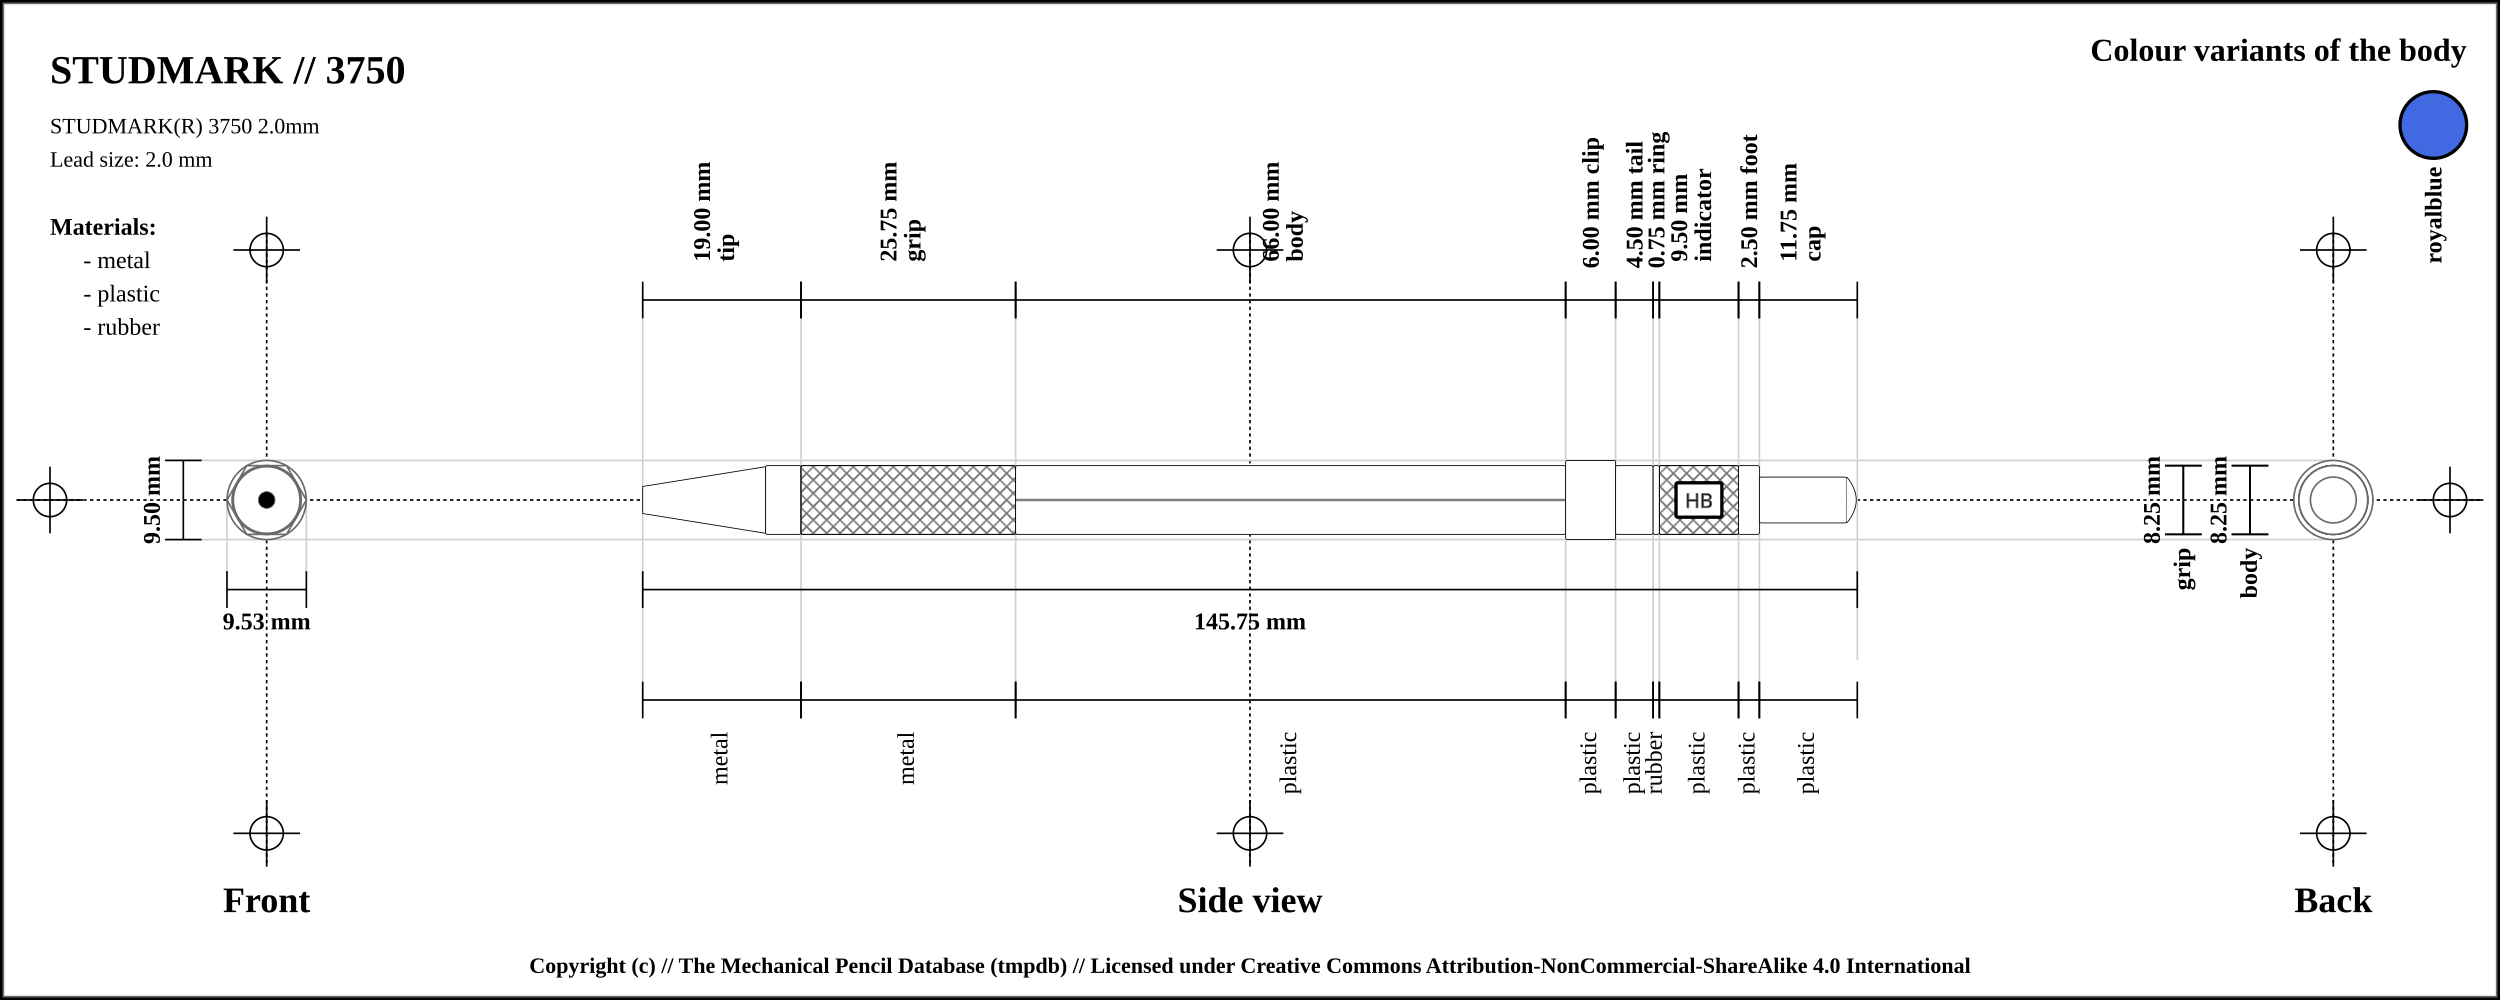
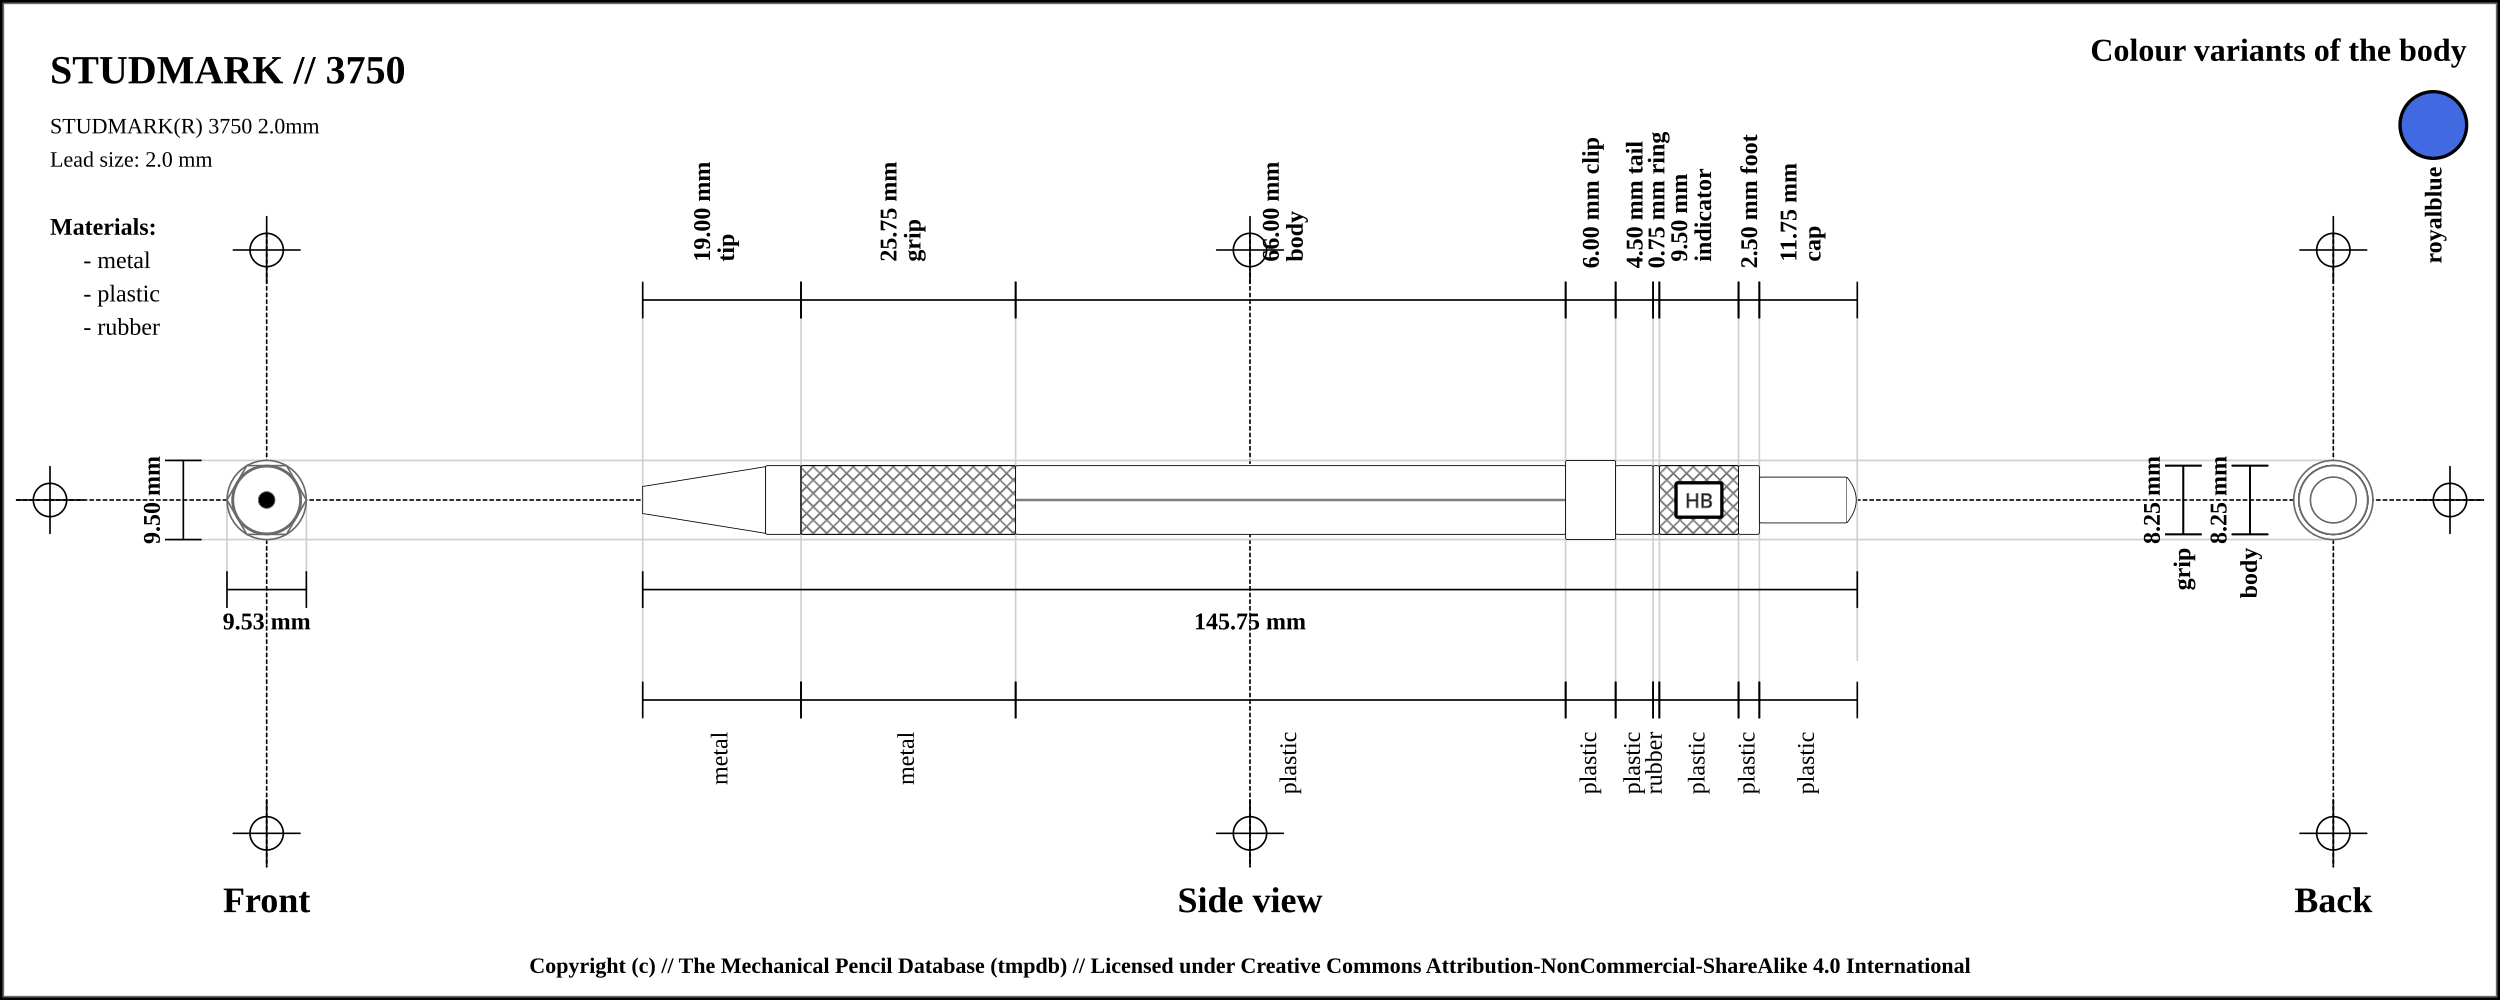
<svg xmlns="http://www.w3.org/2000/svg" width="1500" height="600">
  <pattern id="diagonalHatch" patternUnits="userSpaceOnUse" width="8" height="8">
    <rect width="6" height="6" fill="none" />
    <path stroke="dimgray" stroke-linecap="round" stroke-width="1" d="M 4,4 L 8,8" />
    <path stroke="dimgray" stroke-linecap="round" stroke-width="1" d="M 4,4 L 0,8" />
    <path stroke="gray" stroke-linecap="round" stroke-width="1" d="M 4,4 L 8,0" />
    <path stroke="gray" stroke-linecap="round" stroke-width="1" d="M 4,4 L 0,0" />
  </pattern>
  <rect x="0" y="0" width="1500" height="600" fill="white" stroke="black" stroke-width="4" />
  <rect x="2" y="2" width="1496" height="596" fill="white" stroke="dimgray" stroke-width="1" />
-   <line x1="10" y1="300" x2="1490" y2="300" stroke="#000000" stroke-dasharray="2" stroke-width="1" />
-   <line x1="10" y1="300" x2="50" y2="300" stroke="#000000" stroke-width="1" />
-   <line x1="30" y1="280" x2="30" y2="320" stroke="#000000" stroke-width="1" />
+   <line x1="10" y1="300" x2="1490" y2="300" stroke-linecap="round" stroke="#000000" stroke-dasharray="2" stroke-width="1" />
+   <line x1="10" y1="300" x2="50" y2="300" stroke-linecap="round" stroke="#000000" stroke-width="1" />
+   <line x1="30" y1="280" x2="30" y2="320" stroke="#000000" stroke-linecap="round" stroke-width="1" />
  <circle r="10" cx="30" cy="300" fill="none" stroke="#000000" stroke-width="1" />
-   <line x1="1450" y1="300" x2="1490" y2="300" stroke="#000000" stroke-width="1" />
-   <line x1="1470" y1="280" x2="1470" y2="320" stroke="#000000" stroke-width="1" />
+   <line x1="1450" y1="300" x2="1490" y2="300" stroke-linecap="round" stroke="#000000" stroke-width="1" />
+   <line x1="1470" y1="280" x2="1470" y2="320" stroke="#000000" stroke-linecap="round" stroke-width="1" />
  <circle r="10" cx="1470" cy="300" fill="none" stroke="#000000" stroke-width="1" />
-   <line x1="160" y1="140" x2="160" y2="520" stroke="#000000" stroke-dasharray="2" stroke-width="1" />
-   <line x1="140" y1="150" x2="180" y2="150" stroke="#000000" stroke-width="1" />
-   <line x1="160" y1="130" x2="160" y2="170" stroke="#000000" stroke-width="1" />
+   <line x1="160" y1="140" x2="160" y2="520" stroke="#000000" stroke-linecap="round" stroke-dasharray="2" stroke-width="1" />
+   <line x1="140" y1="150" x2="180" y2="150" stroke-linecap="round" stroke="#000000" stroke-width="1" />
+   <line x1="160" y1="130" x2="160" y2="170" stroke="#000000" stroke-linecap="round" stroke-width="1" />
  <circle r="10" cx="160" cy="150" fill="none" stroke="#000000" stroke-width="1" />
-   <line x1="140" y1="500" x2="180" y2="500" stroke="#000000" stroke-width="1" />
-   <line x1="160" y1="480" x2="160" y2="520" stroke="#000000" stroke-width="1" />
+   <line x1="140" y1="500" x2="180" y2="500" stroke-linecap="round" stroke="#000000" stroke-width="1" />
+   <line x1="160" y1="480" x2="160" y2="520" stroke="#000000" stroke-linecap="round" stroke-width="1" />
  <circle r="10" cx="160" cy="500" fill="none" stroke="#000000" stroke-width="1" />
-   <line x1="750" y1="140" x2="750" y2="520" stroke="#000000" stroke-dasharray="2" stroke-width="1" />
-   <line x1="730" y1="150" x2="770" y2="150" stroke="#000000" stroke-width="1" />
-   <line x1="750" y1="130" x2="750" y2="170" stroke="#000000" stroke-width="1" />
+   <line x1="750" y1="140" x2="750" y2="520" stroke="#000000" stroke-linecap="round" stroke-dasharray="2" stroke-width="1" />
+   <line x1="730" y1="150" x2="770" y2="150" stroke-linecap="round" stroke="#000000" stroke-width="1" />
+   <line x1="750" y1="130" x2="750" y2="170" stroke="#000000" stroke-linecap="round" stroke-width="1" />
  <circle r="10" cx="750" cy="150" fill="none" stroke="#000000" stroke-width="1" />
-   <line x1="730" y1="500" x2="770" y2="500" stroke="#000000" stroke-width="1" />
-   <line x1="750" y1="480" x2="750" y2="520" stroke="#000000" stroke-width="1" />
+   <line x1="730" y1="500" x2="770" y2="500" stroke-linecap="round" stroke="#000000" stroke-width="1" />
+   <line x1="750" y1="480" x2="750" y2="520" stroke="#000000" stroke-linecap="round" stroke-width="1" />
  <circle r="10" cx="750" cy="500" fill="none" stroke="#000000" stroke-width="1" />
-   <line x1="1400" y1="140" x2="1400" y2="520" stroke="#000000" stroke-dasharray="2" stroke-width="1" />
-   <line x1="1380" y1="150" x2="1420" y2="150" stroke="#000000" stroke-width="1" />
-   <line x1="1400" y1="130" x2="1400" y2="170" stroke="#000000" stroke-width="1" />
+   <line x1="1400" y1="140" x2="1400" y2="520" stroke="#000000" stroke-linecap="round" stroke-dasharray="2" stroke-width="1" />
+   <line x1="1380" y1="150" x2="1420" y2="150" stroke-linecap="round" stroke="#000000" stroke-width="1" />
+   <line x1="1400" y1="130" x2="1400" y2="170" stroke="#000000" stroke-linecap="round" stroke-width="1" />
  <circle r="10" cx="1400" cy="150" fill="none" stroke="#000000" stroke-width="1" />
-   <line x1="1380" y1="500" x2="1420" y2="500" stroke="#000000" stroke-width="1" />
-   <line x1="1400" y1="480" x2="1400" y2="520" stroke="#000000" stroke-width="1" />
+   <line x1="1380" y1="500" x2="1420" y2="500" stroke-linecap="round" stroke="#000000" stroke-width="1" />
+   <line x1="1400" y1="480" x2="1400" y2="520" stroke="#000000" stroke-linecap="round" stroke-width="1" />
  <circle r="10" cx="1400" cy="500" fill="none" stroke="#000000" stroke-width="1" />
  <text x="30" y="50" font-size="2.0em" font-weight="bold"> STUDMARK // 3750 </text>
  <text x="30" y="80" font-size="1.1em"> STUDMARK(R) 3750 2.0mm</text>
  <text x="30" y="100" font-size="1.1em"> Lead size: 2.0 mm</text>
  <text x="1480" y="30" font-size="1.6em" font-weight="bold" text-anchor="end" dominant-baseline="central">Colour variants of the body</text>
  <rect x="1440" y="55" width="40" rx="50%" ry="50%" height="40" stroke="black" stroke-width="2" fill="royalblue" />
  <text x="1460" y="100" transform="rotate(-90, 1460, 100)" font-size="1.2em" font-weight="bold" text-anchor="end" dominant-baseline="central">royalblue</text>
  <text x="30" y="136" font-size="1.2em" font-weight="bold" text-anchor="start" dominant-baseline="central">Materials:</text>
  <text x="50" y="156" font-size="1.2em" text-anchor="start" dominant-baseline="central"> - metal</text>
  <text x="50" y="176" font-size="1.2em" text-anchor="start" dominant-baseline="central"> - plastic</text>
  <text x="50" y="196" font-size="1.2em" text-anchor="start" dominant-baseline="central"> - rubber</text>
-   <line x1="100" y1="276.25" x2="1400" y2="276.25" stroke="#cfcfcf" stroke-width="1" />
-   <line x1="100" y1="323.75" x2="1400" y2="323.75" stroke="#cfcfcf" stroke-width="1" />
-   <line x1="136.184" y1="300" x2="136.184" y2="343.75" stroke="#cfcfcf" stroke-width="1" />
-   <line x1="183.816" y1="300" x2="183.816" y2="343.75" stroke="#cfcfcf" stroke-width="1" />
-   <line x1="385.625" y1="180" x2="385.625" y2="420" stroke="#cfcfcf" stroke-width="1" />
-   <line x1="480.625" y1="180" x2="480.625" y2="420" stroke="#cfcfcf" stroke-width="1" />
-   <line x1="609.375" y1="180" x2="609.375" y2="420" stroke="#cfcfcf" stroke-width="1" />
-   <line x1="939.375" y1="180" x2="939.375" y2="420" stroke="#cfcfcf" stroke-width="1" />
-   <line x1="969.375" y1="180" x2="969.375" y2="420" stroke="#cfcfcf" stroke-width="1" />
-   <line x1="991.875" y1="180" x2="991.875" y2="420" stroke="#cfcfcf" stroke-width="1" />
-   <line x1="995.625" y1="180" x2="995.625" y2="420" stroke="#cfcfcf" stroke-width="1" />
-   <line x1="1043.125" y1="180" x2="1043.125" y2="420" stroke="#cfcfcf" stroke-width="1" />
-   <line x1="1055.625" y1="180" x2="1055.625" y2="420" stroke="#cfcfcf" stroke-width="1" />
-   <line x1="1114.375" y1="188.25" x2="1114.375" y2="396.25" stroke="#cfcfcf" stroke-width="1" />
+   <line x1="100" y1="276.25" x2="1400" y2="276.25" stroke-linecap="round" stroke="#cfcfcf" stroke-width="1" />
+   <line x1="100" y1="323.75" x2="1400" y2="323.75" stroke-linecap="round" stroke="#cfcfcf" stroke-width="1" />
+   <line x1="136.184" y1="300" x2="136.184" y2="343.75" stroke="#cfcfcf" stroke-linecap="round" stroke-width="1" />
+   <line x1="183.816" y1="300" x2="183.816" y2="343.75" stroke="#cfcfcf" stroke-linecap="round" stroke-width="1" />
+   <line x1="385.625" y1="180" x2="385.625" y2="420" stroke="#cfcfcf" stroke-linecap="round" stroke-width="1" />
+   <line x1="480.625" y1="180" x2="480.625" y2="420" stroke="#cfcfcf" stroke-linecap="round" stroke-width="1" />
+   <line x1="609.375" y1="180" x2="609.375" y2="420" stroke="#cfcfcf" stroke-linecap="round" stroke-width="1" />
+   <line x1="939.375" y1="180" x2="939.375" y2="420" stroke="#cfcfcf" stroke-linecap="round" stroke-width="1" />
+   <line x1="969.375" y1="180" x2="969.375" y2="420" stroke="#cfcfcf" stroke-linecap="round" stroke-width="1" />
+   <line x1="991.875" y1="180" x2="991.875" y2="420" stroke="#cfcfcf" stroke-linecap="round" stroke-width="1" />
+   <line x1="995.625" y1="180" x2="995.625" y2="420" stroke="#cfcfcf" stroke-linecap="round" stroke-width="1" />
+   <line x1="1043.125" y1="180" x2="1043.125" y2="420" stroke="#cfcfcf" stroke-linecap="round" stroke-width="1" />
+   <line x1="1055.625" y1="180" x2="1055.625" y2="420" stroke="#cfcfcf" stroke-linecap="round" stroke-width="1" />
+   <line x1="1114.375" y1="188.25" x2="1114.375" y2="396.25" stroke="#cfcfcf" stroke-linecap="round" stroke-width="1" />
  <text x="160" y="540" font-size="1.8em" font-weight="bold" text-anchor="middle" dominant-baseline="central">Front</text>
  <text x="750" y="540" font-size="1.8em" font-weight="bold" text-anchor="middle" dominant-baseline="central">Side view</text>
  <text x="1400" y="540" font-size="1.8em" font-weight="bold" text-anchor="middle" dominant-baseline="central">Back</text>
  <line x1="99" y1="276.25" x2="121" y2="276.25" stroke="black" stroke-width="1" />
  <line x1="110" y1="276.25" x2="110" y2="323.75" stroke="black" stroke-width="1" />
  <line x1="99" y1="323.75" x2="121" y2="323.75" stroke="black" stroke-width="1" />
  <text x="91" y="300" transform="rotate(-90, 91, 300)" font-size="1.2em" font-weight="bold" text-anchor="middle" dominant-baseline="central" fill="black">9.50 mm</text>
  <line x1="136.184" y1="342.75" x2="136.184" y2="364.75" stroke="black" stroke-width="1" />
  <line x1="136.184" y1="353.75" x2="183.816" y2="353.75" stroke="black" stroke-width="1" />
  <line x1="183.816" y1="342.75" x2="183.816" y2="364.75" stroke="black" stroke-width="1" />
  <text x="160" y="372.75" font-size="1.2em" font-weight="bold" text-anchor="middle" dominant-baseline="central" fill="black">
    <tspan x="160" dy="0">9.53 mm</tspan>
  </text>
  <line x1="385.625" y1="169" x2="385.625" y2="191" stroke="black" stroke-width="1" />
  <line x1="385.625" y1="180" x2="480.625" y2="180" stroke="black" stroke-width="1" />
  <line x1="480.625" y1="169" x2="480.625" y2="191" stroke="black" stroke-width="1" />
  <text x="433.125" y="161" font-size="1.2em" transform="rotate(-90, 421.125, 161)" font-weight="bold" text-anchor="start" dominant-baseline="central" fill="black">
    <tspan x="425.125" dy="0">19.00 mm</tspan>
    <tspan x="425.125" dy="1em">tip</tspan>
  </text>
  <line x1="480.625" y1="169" x2="480.625" y2="191" stroke="black" stroke-width="1" />
  <line x1="480.625" y1="180" x2="609.375" y2="180" stroke="black" stroke-width="1" />
  <line x1="609.375" y1="169" x2="609.375" y2="191" stroke="black" stroke-width="1" />
  <text x="545" y="161" font-size="1.2em" transform="rotate(-90, 533, 161)" font-weight="bold" text-anchor="start" dominant-baseline="central" fill="black">
    <tspan x="537" dy="0">25.75 mm</tspan>
    <tspan x="537" dy="1em">grip</tspan>
  </text>
  <line x1="609.375" y1="169" x2="609.375" y2="191" stroke="black" stroke-width="1" />
  <line x1="609.375" y1="180" x2="939.375" y2="180" stroke="black" stroke-width="1" />
  <line x1="939.375" y1="169" x2="939.375" y2="191" stroke="black" stroke-width="1" />
  <text x="774.375" y="161" font-size="1.2em" transform="rotate(-90, 762.375, 161)" font-weight="bold" text-anchor="start" dominant-baseline="central" fill="black">
    <tspan x="766.375" dy="0">66.00 mm</tspan>
    <tspan x="766.375" dy="1em">body</tspan>
  </text>
  <line x1="939.375" y1="169" x2="939.375" y2="191" stroke="black" stroke-width="1" />
  <line x1="939.375" y1="180" x2="969.375" y2="180" stroke="black" stroke-width="1" />
  <line x1="969.375" y1="169" x2="969.375" y2="191" stroke="black" stroke-width="1" />
  <text x="954.375" y="161" font-size="1.2em" transform="rotate(-90, 954.375, 161)" font-weight="bold" text-anchor="start" dominant-baseline="central" fill="black">
    <tspan x="954.375" dy="0">6.00 mm clip</tspan>
  </text>
  <line x1="969.375" y1="169" x2="969.375" y2="191" stroke="black" stroke-width="1" />
  <line x1="969.375" y1="180" x2="991.875" y2="180" stroke="black" stroke-width="1" />
  <line x1="991.875" y1="169" x2="991.875" y2="191" stroke="black" stroke-width="1" />
  <text x="980.625" y="161" font-size="1.2em" transform="rotate(-90, 980.625, 161)" font-weight="bold" text-anchor="start" dominant-baseline="central" fill="black">
    <tspan x="980.625" dy="0">4.50 mm tail</tspan>
  </text>
  <line x1="991.875" y1="169" x2="991.875" y2="191" stroke="black" stroke-width="1" />
  <line x1="991.875" y1="180" x2="995.625" y2="180" stroke="black" stroke-width="1" />
  <line x1="995.625" y1="169" x2="995.625" y2="191" stroke="black" stroke-width="1" />
  <text x="993.75" y="161" font-size="1.2em" transform="rotate(-90, 993.75, 161)" font-weight="bold" text-anchor="start" dominant-baseline="central" fill="black">
    <tspan x="993.75" dy="0">0.75 mm ring</tspan>
  </text>
  <line x1="995.625" y1="169" x2="995.625" y2="191" stroke="black" stroke-width="1" />
  <line x1="995.625" y1="180" x2="1043.125" y2="180" stroke="black" stroke-width="1" />
  <line x1="1043.125" y1="169" x2="1043.125" y2="191" stroke="black" stroke-width="1" />
  <text x="1019.375" y="161" font-size="1.2em" transform="rotate(-90, 1007.375, 161)" font-weight="bold" text-anchor="start" dominant-baseline="central" fill="black">
    <tspan x="1011.375" dy="0">9.50 mm</tspan>
    <tspan x="1011.375" dy="1em">indicator</tspan>
  </text>
  <line x1="1043.125" y1="169" x2="1043.125" y2="191" stroke="black" stroke-width="1" />
  <line x1="1043.125" y1="180" x2="1055.625" y2="180" stroke="black" stroke-width="1" />
  <line x1="1055.625" y1="169" x2="1055.625" y2="191" stroke="black" stroke-width="1" />
  <text x="1049.375" y="161" font-size="1.2em" transform="rotate(-90, 1049.375, 161)" font-weight="bold" text-anchor="start" dominant-baseline="central" fill="black">
    <tspan x="1049.375" dy="0">2.50 mm foot</tspan>
  </text>
  <line x1="1055.625" y1="169" x2="1055.625" y2="191" stroke="black" stroke-width="1" />
  <line x1="1055.625" y1="180" x2="1114.375" y2="180" stroke="black" stroke-width="1" />
  <line x1="1114.375" y1="169" x2="1114.375" y2="191" stroke="black" stroke-width="1" />
  <text x="1085" y="161" font-size="1.2em" transform="rotate(-90, 1073, 161)" font-weight="bold" text-anchor="start" dominant-baseline="central" fill="black">
    <tspan x="1077" dy="0">11.75 mm</tspan>
    <tspan x="1077" dy="1em">cap</tspan>
  </text>
  <line x1="385.625" y1="342.75" x2="385.625" y2="364.75" stroke="black" stroke-width="1" />
  <line x1="385.625" y1="353.75" x2="1114.375" y2="353.75" stroke="black" stroke-width="1" />
  <line x1="1114.375" y1="342.75" x2="1114.375" y2="364.75" stroke="black" stroke-width="1" />
  <text x="750" y="372.75" font-size="1.2em" font-weight="bold" text-anchor="middle" dominant-baseline="central" fill="black">
    <tspan x="750" dy="0">145.75 mm</tspan>
  </text>
  <line x1="385.625" y1="409" x2="385.625" y2="431" stroke="black" stroke-width="1" />
  <line x1="385.625" y1="420" x2="480.625" y2="420" stroke="black" stroke-width="1" />
  <line x1="480.625" y1="409" x2="480.625" y2="431" stroke="black" stroke-width="1" />
  <text x="433.125" y="439" font-size="1.2em" transform="rotate(-90, 433.125, 439)" text-anchor="end" dominant-baseline="middle" fill="black">
    <tspan x="433.125" dy="0">metal</tspan>
  </text>
  <line x1="480.625" y1="409" x2="480.625" y2="431" stroke="black" stroke-width="1" />
  <line x1="480.625" y1="420" x2="609.375" y2="420" stroke="black" stroke-width="1" />
  <line x1="609.375" y1="409" x2="609.375" y2="431" stroke="black" stroke-width="1" />
  <text x="545" y="439" font-size="1.2em" transform="rotate(-90, 545, 439)" text-anchor="end" dominant-baseline="middle" fill="black">
    <tspan x="545" dy="0">metal</tspan>
  </text>
  <line x1="609.375" y1="409" x2="609.375" y2="431" stroke="black" stroke-width="1" />
  <line x1="609.375" y1="420" x2="939.375" y2="420" stroke="black" stroke-width="1" />
  <line x1="939.375" y1="409" x2="939.375" y2="431" stroke="black" stroke-width="1" />
  <text x="774.375" y="439" font-size="1.2em" transform="rotate(-90, 774.375, 439)" text-anchor="end" dominant-baseline="middle" fill="black">
    <tspan x="774.375" dy="0">plastic</tspan>
  </text>
  <line x1="939.375" y1="409" x2="939.375" y2="431" stroke="black" stroke-width="1" />
  <line x1="939.375" y1="420" x2="969.375" y2="420" stroke="black" stroke-width="1" />
  <line x1="969.375" y1="409" x2="969.375" y2="431" stroke="black" stroke-width="1" />
  <text x="954.375" y="439" font-size="1.2em" transform="rotate(-90, 954.375, 439)" text-anchor="end" dominant-baseline="middle" fill="black">
    <tspan x="954.375" dy="0">plastic</tspan>
  </text>
  <line x1="969.375" y1="409" x2="969.375" y2="431" stroke="black" stroke-width="1" />
  <line x1="969.375" y1="420" x2="991.875" y2="420" stroke="black" stroke-width="1" />
  <line x1="991.875" y1="409" x2="991.875" y2="431" stroke="black" stroke-width="1" />
  <text x="980.625" y="439" font-size="1.2em" transform="rotate(-90, 980.625, 439)" text-anchor="end" dominant-baseline="middle" fill="black">
    <tspan x="980.625" dy="0">plastic</tspan>
  </text>
  <line x1="991.875" y1="409" x2="991.875" y2="431" stroke="black" stroke-width="1" />
  <line x1="991.875" y1="420" x2="995.625" y2="420" stroke="black" stroke-width="1" />
  <line x1="995.625" y1="409" x2="995.625" y2="431" stroke="black" stroke-width="1" />
  <text x="993.75" y="439" font-size="1.2em" transform="rotate(-90, 993.75, 439)" text-anchor="end" dominant-baseline="middle" fill="black">
    <tspan x="993.75" dy="0">rubber</tspan>
  </text>
  <line x1="995.625" y1="409" x2="995.625" y2="431" stroke="black" stroke-width="1" />
  <line x1="995.625" y1="420" x2="1043.125" y2="420" stroke="black" stroke-width="1" />
  <line x1="1043.125" y1="409" x2="1043.125" y2="431" stroke="black" stroke-width="1" />
  <text x="1019.375" y="439" font-size="1.2em" transform="rotate(-90, 1019.375, 439)" text-anchor="end" dominant-baseline="middle" fill="black">
    <tspan x="1019.375" dy="0">plastic</tspan>
  </text>
  <line x1="1043.125" y1="409" x2="1043.125" y2="431" stroke="black" stroke-width="1" />
  <line x1="1043.125" y1="420" x2="1055.625" y2="420" stroke="black" stroke-width="1" />
  <line x1="1055.625" y1="409" x2="1055.625" y2="431" stroke="black" stroke-width="1" />
  <text x="1049.375" y="439" font-size="1.2em" transform="rotate(-90, 1049.375, 439)" text-anchor="end" dominant-baseline="middle" fill="black">
    <tspan x="1049.375" dy="0">plastic</tspan>
  </text>
  <line x1="1055.625" y1="409" x2="1055.625" y2="431" stroke="black" stroke-width="1" />
  <line x1="1055.625" y1="420" x2="1114.375" y2="420" stroke="black" stroke-width="1" />
  <line x1="1114.375" y1="409" x2="1114.375" y2="431" stroke="black" stroke-width="1" />
  <text x="1085" y="439" font-size="1.2em" transform="rotate(-90, 1085, 439)" text-anchor="end" dominant-baseline="middle" fill="black">
    <tspan x="1085" dy="0">plastic</tspan>
  </text>
  <line x1="1299" y1="279.375" x2="1321" y2="279.375" stroke="black" stroke-width="1" />
  <line x1="1310" y1="279.375" x2="1310" y2="320.625" stroke="black" stroke-width="1" />
  <line x1="1299" y1="320.625" x2="1321" y2="320.625" stroke="black" stroke-width="1" />
  <text x="1291" y="300" transform="rotate(-90, 1291, 300)" font-size="1.2em" font-weight="bold" text-anchor="middle" dominant-baseline="central" fill="black">8.25 mm</text>
  <line x1="1299" y1="279.375" x2="1321" y2="279.375" stroke="black" stroke-width="1" />
  <line x1="1310" y1="279.375" x2="1310" y2="320.625" stroke="black" stroke-width="1" />
  <line x1="1299" y1="320.625" x2="1321" y2="320.625" stroke="black" stroke-width="1" />
  <text x="1310" y="328.625" transform="rotate(-90, 1310, 328.625)" font-weight="bold" font-size="1.2em" text-anchor="end" dominant-baseline="middle" fill="black">grip</text>
  <line x1="1339" y1="279.375" x2="1361" y2="279.375" stroke="black" stroke-width="1" />
  <line x1="1350" y1="279.375" x2="1350" y2="320.625" stroke="black" stroke-width="1" />
  <line x1="1339" y1="320.625" x2="1361" y2="320.625" stroke="black" stroke-width="1" />
  <text x="1331" y="300" transform="rotate(-90, 1331, 300)" font-size="1.2em" font-weight="bold" text-anchor="middle" dominant-baseline="central" fill="black">8.25 mm</text>
  <line x1="1339" y1="279.375" x2="1361" y2="279.375" stroke="black" stroke-width="1" />
  <line x1="1350" y1="279.375" x2="1350" y2="320.625" stroke="black" stroke-width="1" />
  <line x1="1339" y1="320.625" x2="1361" y2="320.625" stroke="black" stroke-width="1" />
  <text x="1350" y="328.625" transform="rotate(-90, 1350, 328.625)" font-weight="bold" font-size="1.2em" text-anchor="end" dominant-baseline="middle" fill="black">body</text>
  <path d="M385.625 291.875 L459.375 280 L459.375 320 L385.625 308.125 Z" stroke-width="0.5" stroke="black" stroke-linejoin="round" fill="white" />
  <rect x="459.375" y="279.375" width="21.25" height="41.25" rx="1" ry="1" stroke-width="0.5" stroke="black" fill="white" />
  <rect x="480.625" y="279.375" width="128.75" height="41.25" rx="1" ry="1" stroke-width="0.5" stroke="black" fill="white" />
  <rect x="480.625" y="279.375" width="128.75" height="41.25" rx="1" ry="1" stroke-width="0.5" stroke="black" fill="url(#diagonalHatch)" />
  <rect x="609.375" y="279.375" width="330" height="41.25" rx="1" ry="1" stroke-width="0.5" stroke="black" fill="white" />
  <line x1="609.375" y1="300" x2="939.375" y2="300" stroke-width="1.5" stroke="black" fill="none" stroke-opacity="0.5" />
  <line x1="609.375" y1="300" x2="939.375" y2="300" stroke-width="0.5" stroke="gray" fill="none" stroke-opacity="0.5" />
  <rect x="939.375" y="276.25" width="30" height="47.5" rx="1" ry="1" stroke-width="0.5" stroke="black" fill="white" />
  <rect x="969.375" y="279.375" width="22.5" height="41.25" rx="1" ry="1" stroke-width="0.5" stroke="black" fill="white" />
  <rect x="991.875" y="279.375" width="3.75" height="41.25" rx="1" ry="1" stroke-width="0.5" stroke="black" fill="white" />
  <rect x="995.625" y="279.375" width="47.5" height="41.25" rx="1" ry="1" stroke-width="0.5" stroke="black" fill="white" />
  <rect x="995.625" y="279.375" width="47.5" height="41.25" rx="1" ry="1" stroke-width="0.5" stroke="black" fill="url(#diagonalHatch)" />
  <rect x="1005.625" y="289.688" width="27.5" height="20.625" rx="1" ry="1" stroke-width="2" stroke="black" fill="white" />
  <text x="1019.375" y="300" text-anchor="middle" dominant-baseline="central">
    <tspan stroke="dimgray" stroke-width="0.5" font-family="sans-serif" fill="black" textLength="{this.width * 5 - 24}"> HB</tspan>
  </text>
  <rect x="1043.125" y="279.375" width="12.5" height="41.25" rx="1" ry="1" stroke-width="0.5" stroke="black" fill="white" />
  <rect x="1055.625" y="286.25" width="52.5" height="27.5" rx="1" ry="1" stroke-width="0.5" stroke="black" fill="white" />
  <path d="M1108.125 286.25 Q1119.375 300 1108.125 313.75" stroke-width="0.5" stroke="black" stroke-linejoin="round" fill="white" />
  <circle r="13.75" cx="160" cy="300" fill="white" stroke="dimgray" stroke-width="1" />
  <circle r="20.625" cx="160" cy="300" fill="white" stroke="dimgray" stroke-width="1" />
  <circle r="20.625" cx="160" cy="300" fill="white" stroke="dimgray" stroke-width="1" />
  <circle r="20.625" cx="160" cy="300" fill="white" stroke="dimgray" stroke-width="1" />
  <circle r="20.625" cx="160" cy="300" fill="white" stroke="dimgray" stroke-width="1" />
  <circle r="23.75" cx="160" cy="300" fill="white" stroke="dimgray" stroke-width="1" />
  <polygon points="148.092,279.375 171.908,279.375 183.816,300 171.908,320.625 148.092,320.625 136.184,300 " stroke="dimgray" stroke-width="1" fill="white" />
  <circle r="20.625" cx="160" cy="300" fill="white" stroke="dimgray" stroke-width="1" />
  <circle r="20.625" cx="160" cy="300" fill="white" stroke="dimgray" stroke-width="1" />
  <circle r="8.125" cx="160" cy="300" stroke="dimgray" stroke-width="1" fill="white" />
  <circle r="20" cx="160" cy="300" stroke="dimgray" stroke-width="1" fill="white" />
  <circle r="5" cx="160" cy="300" fill="black" stroke="dimgray" stroke-width="0.5" />
  <circle r="8.125" cx="1400" cy="300" stroke="dimgray" stroke-width="1" fill="white" />
  <circle r="20" cx="1400" cy="300" stroke="dimgray" stroke-width="1" fill="white" />
  <circle r="20.625" cx="1400" cy="300" fill="white" stroke="dimgray" stroke-width="1" />
  <circle r="20.625" cx="1400" cy="300" fill="white" stroke="dimgray" stroke-width="1" />
  <polygon points="1388.092,279.375 1411.908,279.375 1423.816,300 1411.908,320.625 1388.092,320.625 1376.184,300 " stroke="dimgray" stroke-width="1" fill="white" />
  <circle r="23.75" cx="1400" cy="300" fill="white" stroke="dimgray" stroke-width="1" />
  <circle r="20.625" cx="1400" cy="300" fill="white" stroke="dimgray" stroke-width="1" />
  <circle r="20.625" cx="1400" cy="300" fill="white" stroke="dimgray" stroke-width="1" />
  <circle r="20.625" cx="1400" cy="300" fill="white" stroke="dimgray" stroke-width="1" />
  <circle r="20.625" cx="1400" cy="300" fill="white" stroke="dimgray" stroke-width="1" />
  <circle r="13.75" cx="1400" cy="300" fill="white" stroke="dimgray" stroke-width="1" />
  <text x="50%" y="580" font-size="1.1em" font-weight="bold" text-anchor="middle" dominant-baseline="middle">Copyright (c) // The Mechanical Pencil Database (tmpdb) // Licensed under Creative Commons Attribution-NonCommercial-ShareAlike 4.0 International</text>
</svg>
